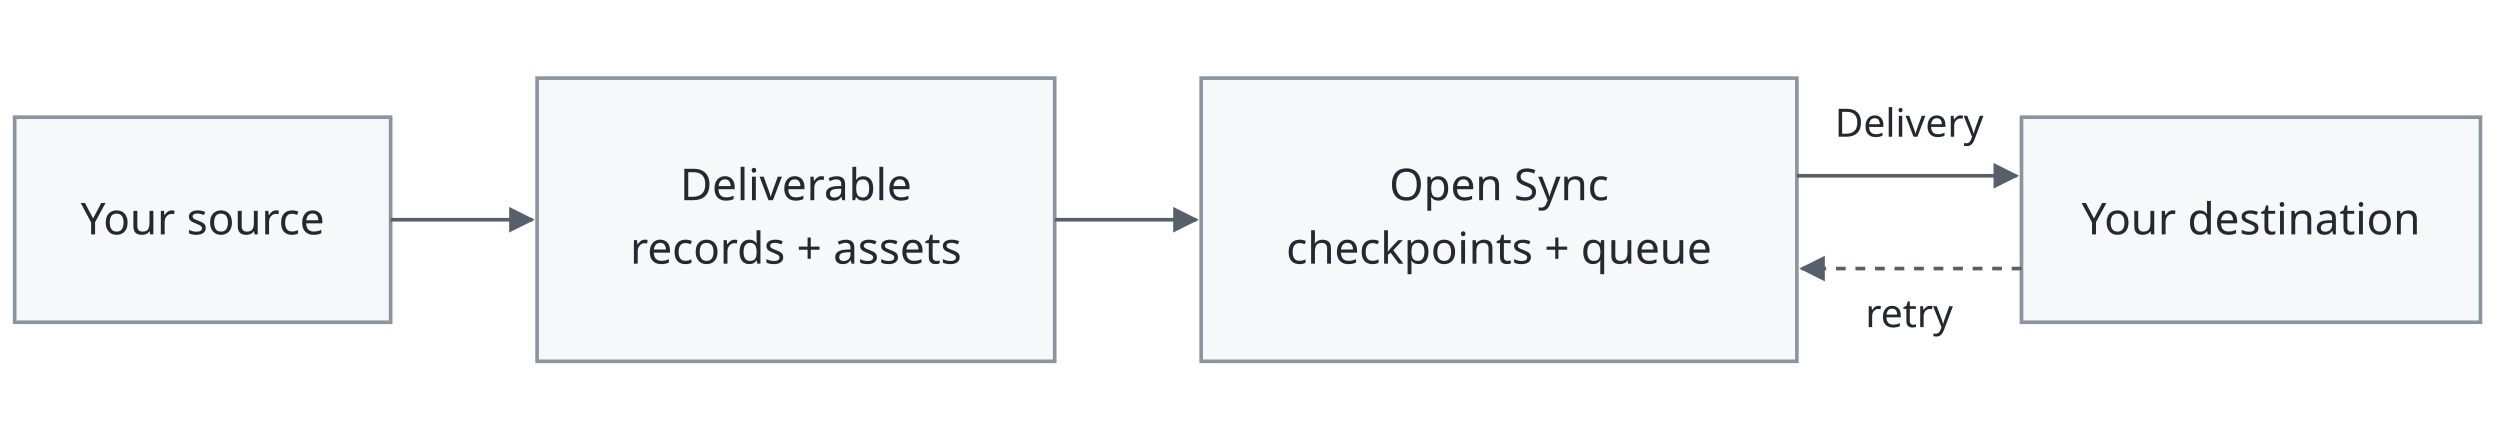
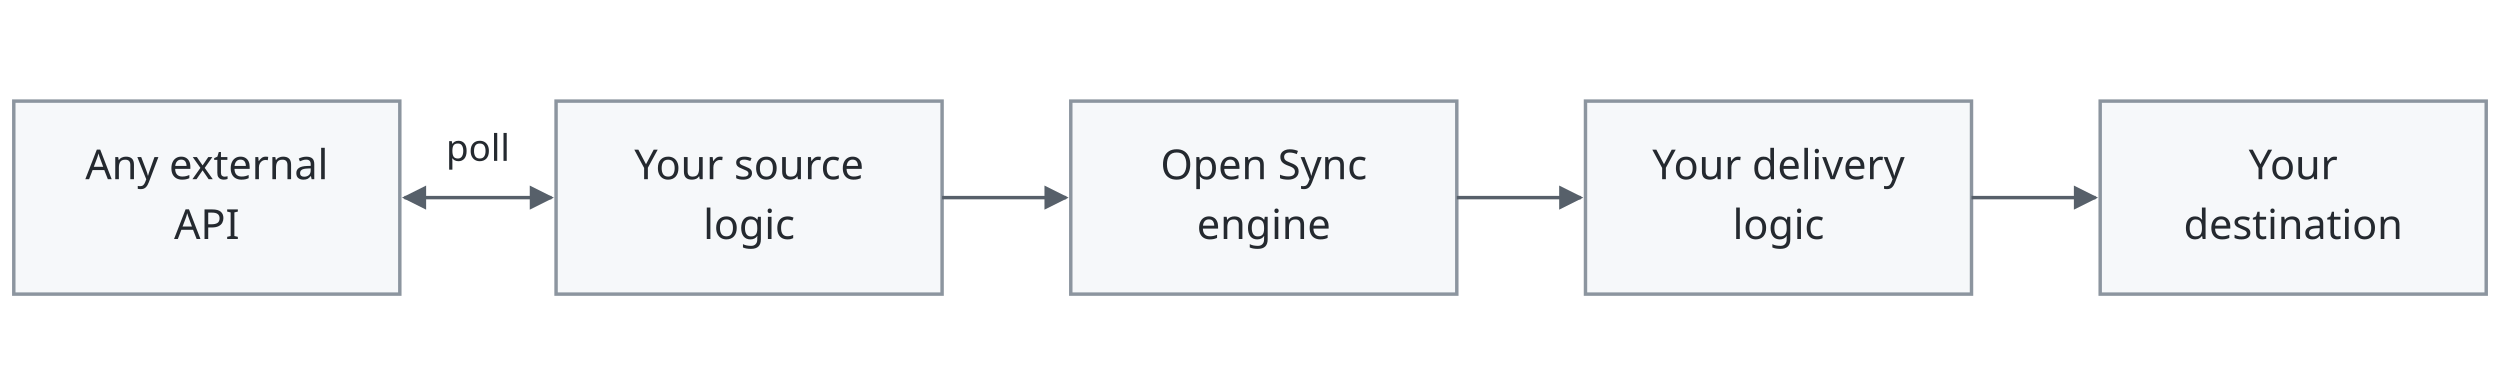
- <svg xmlns="http://www.w3.org/2000/svg" width="1024" height="180" viewBox="0 0 1024 180" role="img" aria-labelledby="title description">
+ <svg xmlns="http://www.w3.org/2000/svg" width="1088" height="164" viewBox="0 0 1088 164" role="img" aria-labelledby="title description">
  <style>
    text { fill: #24292f; font: 18px system-ui, sans-serif; text-anchor: middle; }
    .node { fill: #f6f8fa; stroke: #8c959f; stroke-width: 1.5; }
    .edge { fill: none; stroke: #57606a; stroke-width: 1.5; marker-end: url(#arrow); }
    .arrow { fill: #57606a; }
    .label { font-size: 16px; }
    @media (prefers-color-scheme: dark) {
      text { fill: #e6edf3; }
      .node { fill: #161b22; stroke: #8b949e; }
      .edge { stroke: #8b949e; }
      .arrow { fill: #8b949e; }
    }
  </style>
  <defs>
    <marker id="arrow" viewBox="0 0 10 10" refX="9" refY="5" markerWidth="7" markerHeight="7" orient="auto-start-reverse">
      <path class="arrow" d="M0 0 10 5 0 10Z" />
    </marker>
  </defs>
-   <rect class="node" x="6" y="48" width="154" height="84" />
-   <rect class="node" x="220" y="32" width="212" height="116" />
-   <rect class="node" x="492" y="32" width="244" height="116" />
-   <rect class="node" x="828" y="48" width="188" height="84" />
-   <path class="edge" d="M160 90H218" />
-   <path class="edge" d="M432 90H490" />
-   <path class="edge" d="M736 72H826" />
-   <path class="edge" d="M828 110H738" stroke-dasharray="4 4" />
-   <text x="83" y="96">Your source</text>
-   <text x="326" y="82">Deliverable</text>
-   <text x="326" y="108">records + assets</text>
-   <text x="614" y="82">Open Sync</text>
-   <text x="614" y="108">checkpoints + queue</text>
-   <text x="922" y="96">Your destination</text>
-   <text class="label" x="782" y="56">Delivery</text>
-   <text class="label" x="782" y="134">retry</text>
+   <rect class="node" x="6" y="44" width="168" height="84" />
+   <rect class="node" x="242" y="44" width="168" height="84" />
+   <rect class="node" x="466" y="44" width="168" height="84" />
+   <rect class="node" x="690" y="44" width="168" height="84" />
+   <rect class="node" x="914" y="44" width="168" height="84" />
+   <path class="edge" d="M176 86H240" marker-start="url(#arrow)" />
+   <path class="edge" d="M410 86H464" />
+   <path class="edge" d="M634 86H688" />
+   <path class="edge" d="M858 86H912" />
+   <text x="90" y="78">Any external</text>
+   <text x="90" y="104">API</text>
+   <text x="326" y="78">Your source</text>
+   <text x="326" y="104">logic</text>
+   <text x="550" y="78">Open Sync</text>
+   <text x="550" y="104">engine</text>
+   <text x="774" y="78">Your delivery</text>
+   <text x="774" y="104">logic</text>
+   <text x="998" y="78">Your</text>
+   <text x="998" y="104">destination</text>
+   <text class="label" x="208" y="70">poll</text>
</svg>
